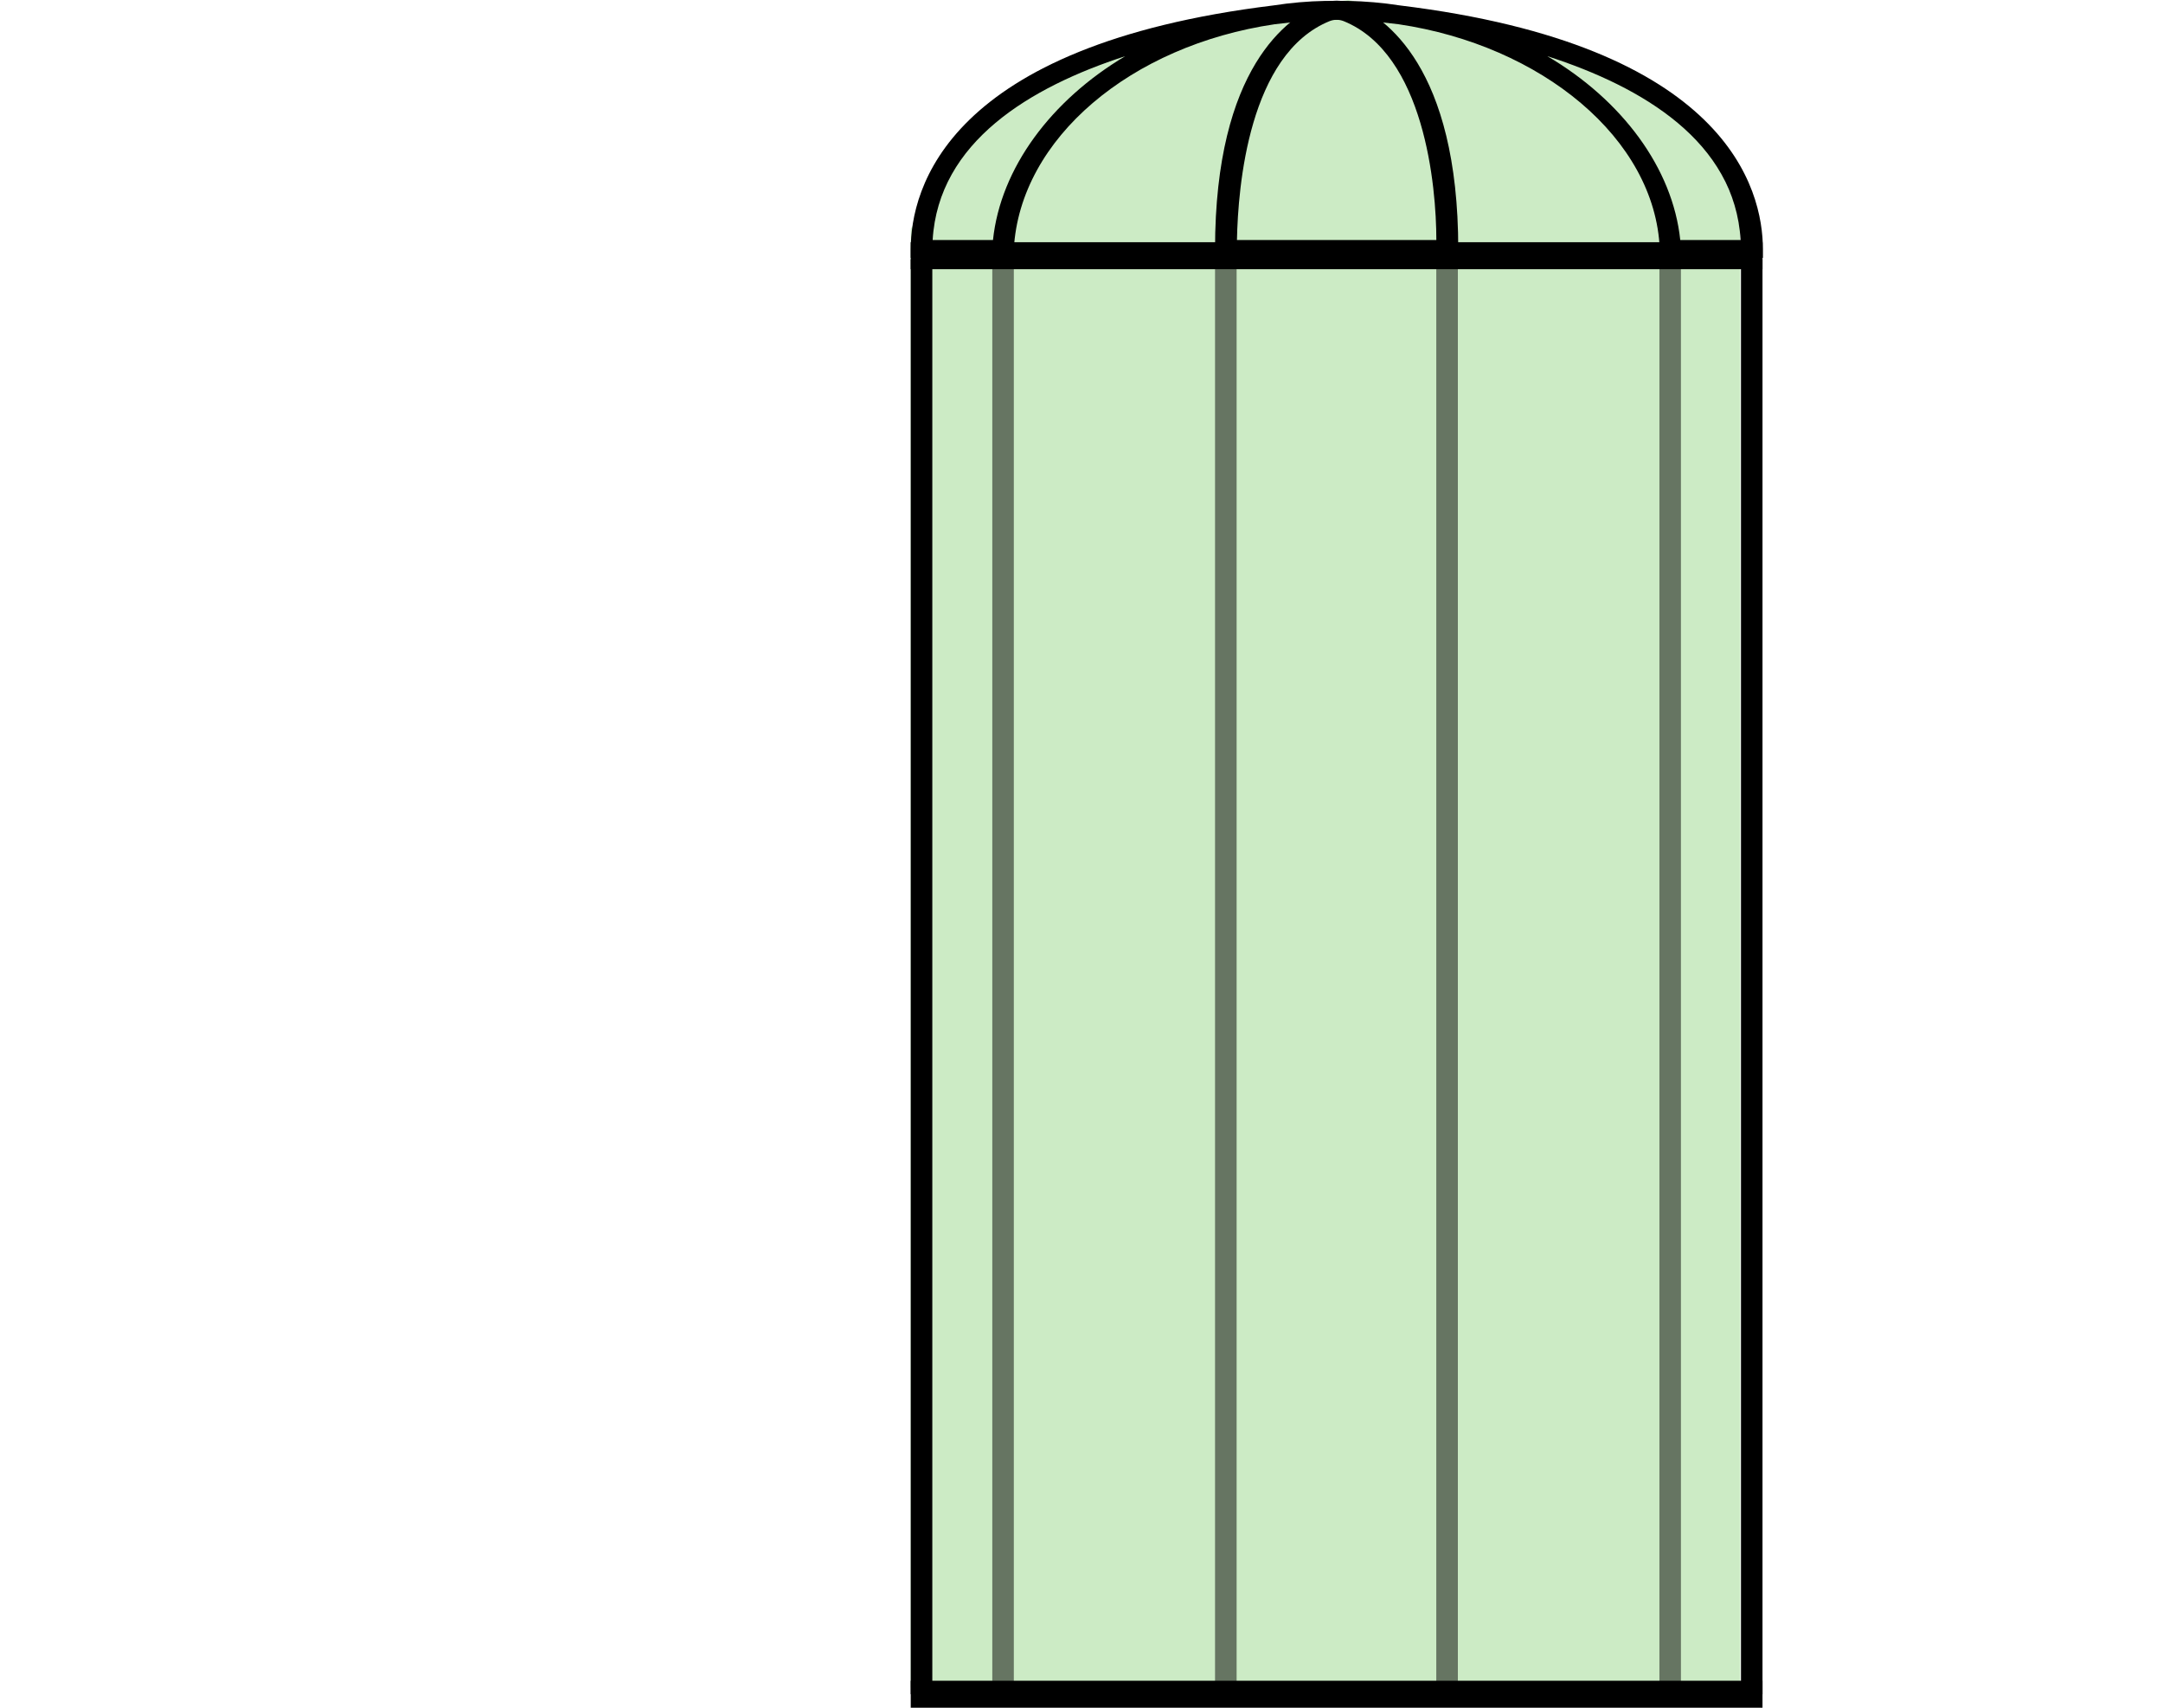
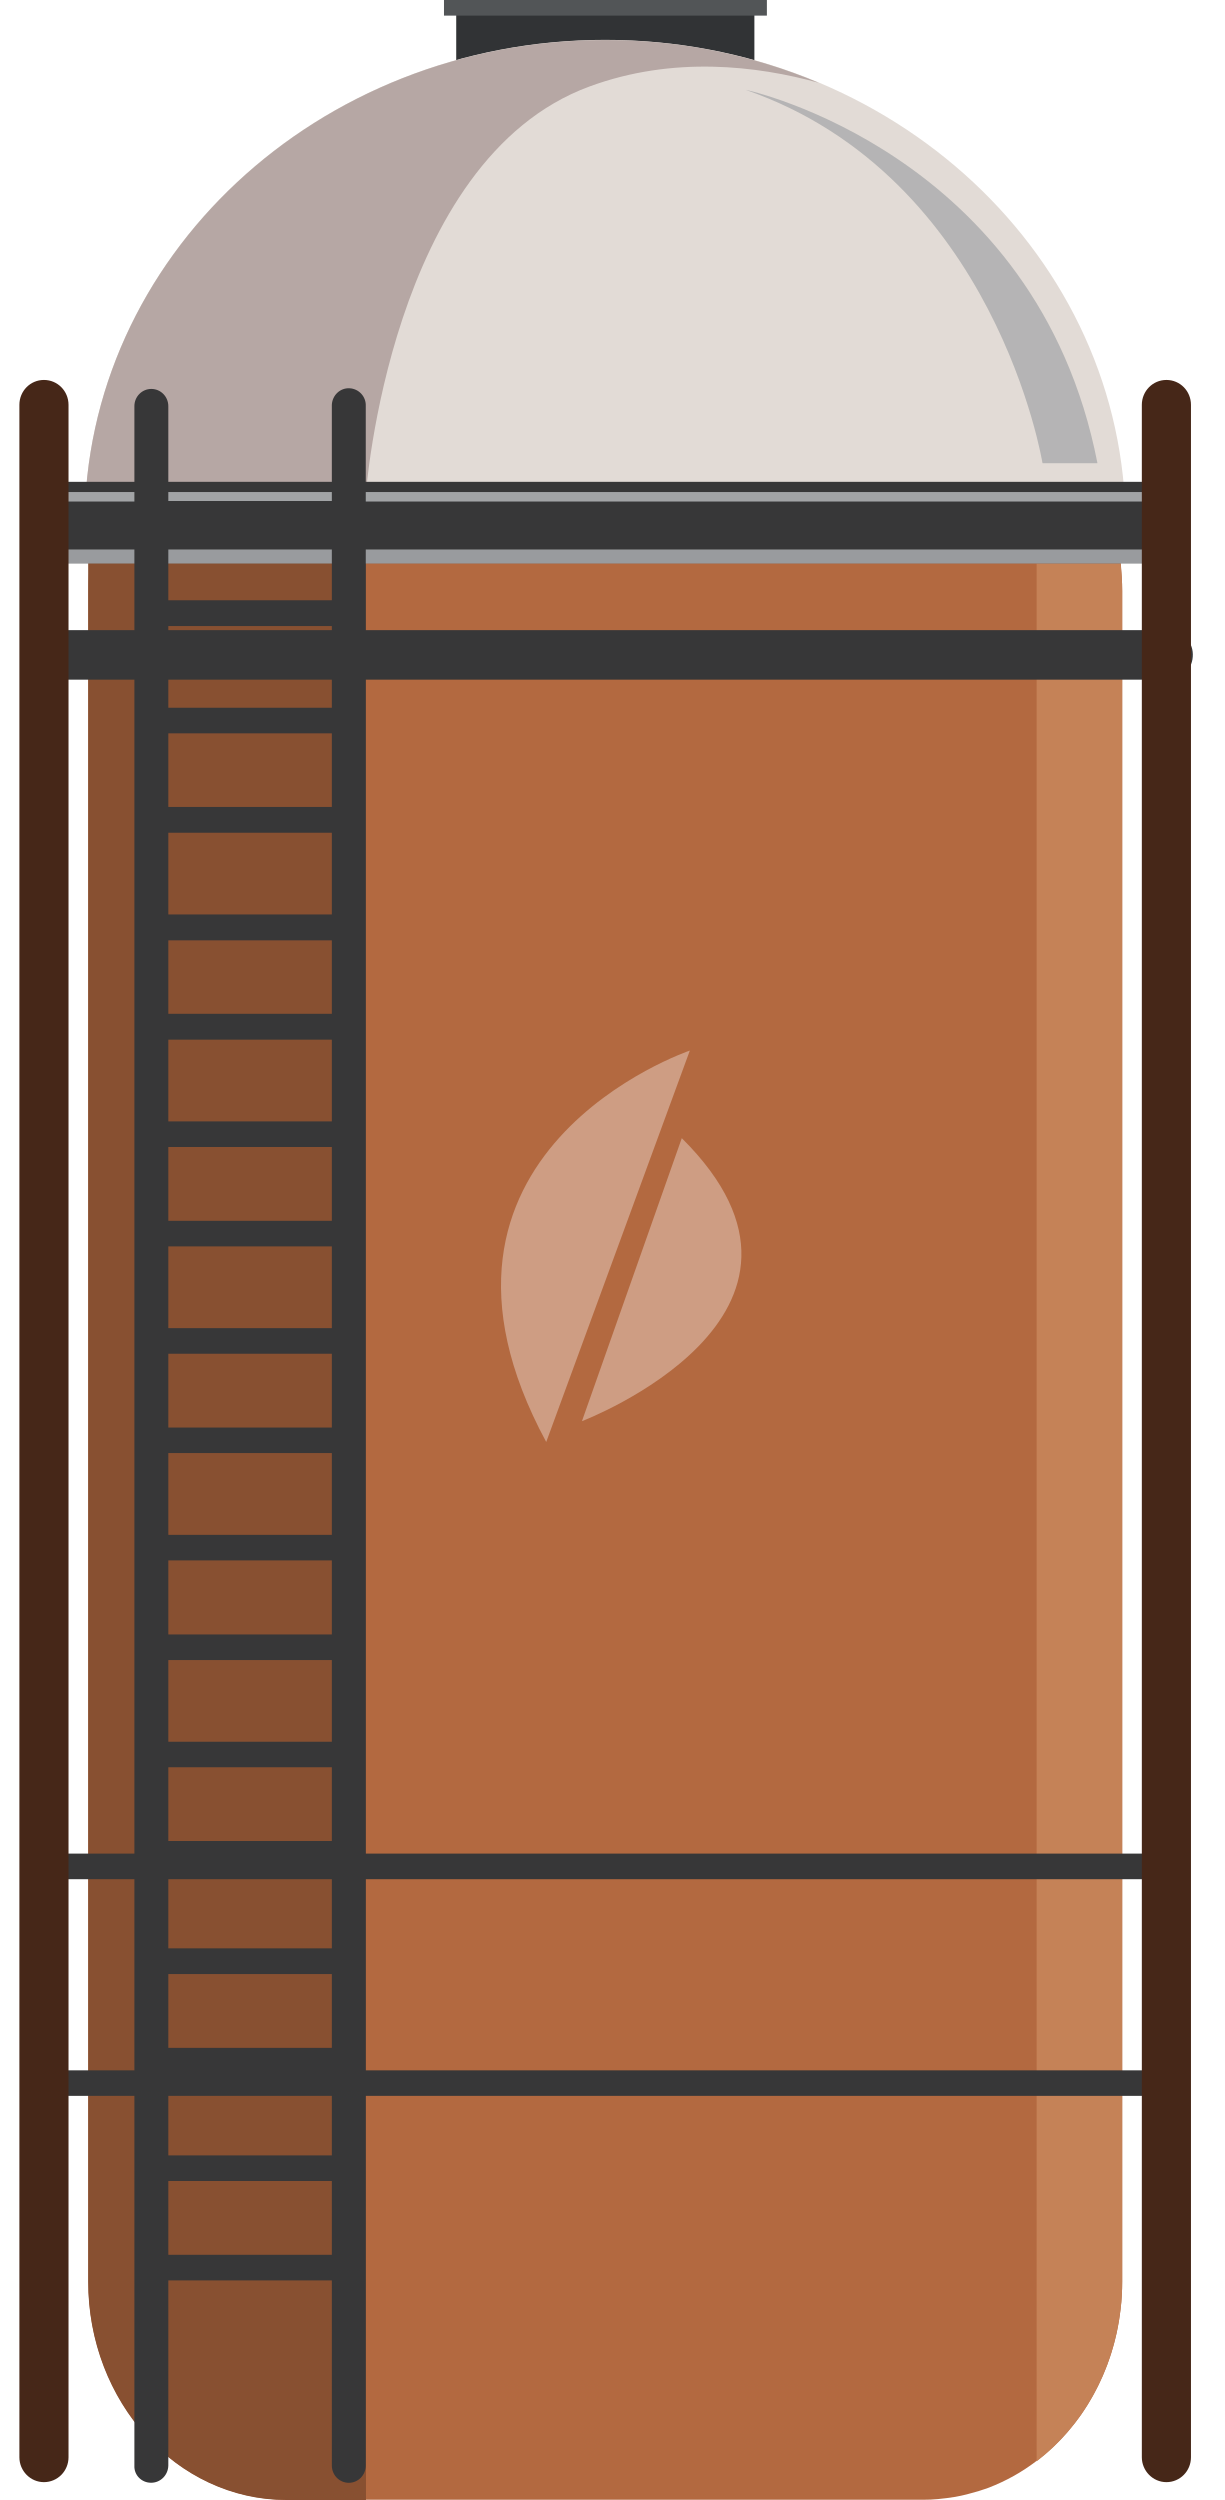
- <svg xmlns="http://www.w3.org/2000/svg" width="38" height="30" viewBox="0 0 38 30" fill="none">
-   <path d="M17.794 1.812L20.522 0.502L23.681 0L26.552 0.502L28.418 1.153L29.997 2.471L30.572 3.789V14.003V29.646H16V16.079V8.542V4.02L17.005 2.512L17.794 1.812Z" fill="#CCEBC5" />
-   <path d="M30.971 4.531H29.159V4.374C29.077 2.431 27.076 0.797 24.571 0.426L24.23 0.387C24.041 0.387 23.851 0.387 23.662 0.347H23.296C23.113 0.347 22.924 0.347 22.734 0.387L22.393 0.426C19.869 0.797 17.919 2.431 17.811 4.374V4.531H16V4.381C16 3.316 16.631 0.797 22.375 0.095C22.676 0.048 22.98 0.022 23.283 0.016H23.681C23.985 0.022 24.288 0.048 24.59 0.095C30.34 0.797 30.971 3.316 30.971 4.381V4.531ZM29.519 4.216H30.579C30.478 2.495 28.869 1.531 27.184 0.987C28.497 1.76 29.386 2.952 29.519 4.216ZM16.385 4.216H17.445C17.578 2.952 18.468 1.76 19.768 0.987C18.095 1.531 16.486 2.495 16.385 4.216Z" fill="black" />
-   <path d="M25.619 4.532H21.346V4.382C21.346 1.169 22.64 0.3 23.195 0.071C23.381 -0.008 23.583 -0.008 23.77 0.071C24.325 0.3 25.619 1.169 25.619 4.382V4.532ZM21.731 4.216H25.234C25.234 3.276 25.026 0.947 23.605 0.371C23.525 0.34 23.439 0.34 23.359 0.371C21.939 0.947 21.75 3.276 21.731 4.216Z" fill="black" />
-   <path opacity="0.5" d="M17.811 4.555H17.433V29.763H17.811V4.555Z" fill="black" />
-   <path d="M30.964 4.255H16V4.729H30.964V4.255Z" fill="black" />
-   <path d="M30.964 29.526H16V30H30.964V29.526Z" fill="black" />
-   <path d="M16.379 4.555H16V29.763H16.379V4.555Z" fill="black" />
-   <path opacity="0.5" d="M29.531 4.555H29.153V29.763H29.531V4.555Z" fill="black" />
-   <path opacity="0.5" d="M25.612 4.54H25.233V29.748H25.612V4.54Z" fill="black" />
-   <path opacity="0.5" d="M21.725 4.54H21.346V29.748H21.725V4.54Z" fill="black" />
-   <path d="M30.964 4.555H30.586V29.763H30.964V4.555Z" fill="black" />
+ <svg xmlns="http://www.w3.org/2000/svg" width="24" height="49" viewBox="0 0 24 49" fill="none">
+   <path d="M14.786 0H8.942V1.566H14.786V0Z" fill="#313335" />
+   <path d="M15.031 0H8.702V0.306H15.031V0Z" fill="#525557" />
+   <path d="M21.995 11.582V44.717C21.995 44.895 21.986 45.077 21.964 45.254C21.89 45.916 21.671 46.554 21.325 47.118C21.224 47.287 21.11 47.442 20.984 47.593C20.787 47.833 20.563 48.05 20.314 48.236C20.029 48.454 19.718 48.627 19.386 48.756C19.351 48.769 19.32 48.782 19.285 48.791C19.25 48.8 19.211 48.818 19.176 48.827C19.027 48.871 18.878 48.911 18.725 48.938C18.611 48.955 18.497 48.973 18.383 48.982C18.291 48.991 18.2 48.995 18.103 48.995H5.562C5.37 48.991 5.173 48.973 4.984 48.938C4.919 48.924 4.853 48.911 4.792 48.898C4.175 48.747 3.605 48.445 3.137 48.01C3.015 47.899 2.901 47.784 2.796 47.66C2.104 46.839 1.728 45.796 1.732 44.717V11.582C1.732 11.142 1.793 10.703 1.916 10.281C2.415 8.551 3.881 7.299 5.615 7.299H18.116C20.095 7.299 21.728 8.932 21.968 11.045C21.982 11.222 21.995 11.4 21.995 11.582Z" fill="#B36940" />
+   <path d="M21.995 11.583V44.718C21.995 44.896 21.986 45.078 21.964 45.255C21.824 46.493 21.207 47.563 20.318 48.242V11.046H21.964C21.982 11.223 21.995 11.401 21.995 11.583Z" fill="#C58257" />
+   <path d="M10.706 28.263L13.521 20.591C13.521 20.591 7.638 22.583 10.706 28.263Z" fill="#CE9D83" />
+   <path d="M13.363 22.308L11.406 27.855C11.406 27.855 16.856 25.779 13.363 22.308Z" fill="#CE9D83" />
+   <path d="M1.662 10.46C1.662 10.411 1.658 10.358 1.658 10.304C1.658 5.046 6.223 0.781 11.861 0.781C17.499 0.781 22.061 5.046 22.061 10.304C22.061 10.358 22.061 10.406 22.061 10.46H1.662Z" fill="#E2DBD6" />
+   <path d="M1.658 10.309C1.658 5.05 6.223 0.785 11.861 0.785C13.297 0.781 14.724 1.065 16.05 1.624C14.834 1.287 13.192 1.092 11.555 1.695C7.637 3.133 7.169 9.701 7.169 9.701V10.468H1.662C1.662 10.411 1.658 10.357 1.658 10.309Z" fill="#B6A7A4" />
+   <path opacity="0.7" d="M21.51 9.079H20.433C20.433 9.079 19.523 3.465 14.616 1.761C14.616 1.757 20.324 2.986 21.51 9.079Z" fill="#A2A4A6" />
+   <path d="M1.728 10.282V44.718C1.728 47.083 3.466 49 5.611 49H7.173V10.282H1.728Z" fill="#885031" />
+   <path d="M22.613 9.444H1.107V11.037H22.613V9.444Z" fill="#373738" />
+   <path d="M22.613 10.77H1.107V11.045H22.613V10.77Z" fill="#999B9E" />
+   <path d="M22.613 9.644H1.107V9.83H22.613V9.644Z" fill="#A2A4A6" />
+   <path d="M1.023 13.322H22.861C23.128 13.345 23.36 13.145 23.378 12.874C23.4 12.604 23.203 12.368 22.936 12.351C22.91 12.351 22.883 12.351 22.857 12.351H1.023C0.756 12.373 0.559 12.608 0.581 12.874C0.598 13.114 0.786 13.305 1.023 13.322Z" fill="#373738" />
+   <path d="M1.023 36.832H22.862C22.998 36.837 23.116 36.73 23.12 36.593C23.125 36.455 23.02 36.335 22.884 36.331C22.875 36.331 22.871 36.331 22.862 36.331H1.023C0.888 36.335 0.778 36.455 0.787 36.593C0.791 36.721 0.892 36.828 1.023 36.832Z" fill="#373738" />
+   <path d="M1.024 41.079H22.863C22.998 41.079 23.112 40.968 23.112 40.831C23.112 40.693 23.003 40.578 22.867 40.578H1.024C0.888 40.578 0.775 40.693 0.779 40.831C0.779 40.964 0.888 41.079 1.024 41.079Z" fill="#373738" />
+   <path d="M22.862 48.65C23.129 48.65 23.343 48.432 23.343 48.162V7.935C23.343 7.664 23.129 7.447 22.862 7.447C22.595 7.447 22.38 7.664 22.38 7.935V48.162C22.38 48.428 22.595 48.65 22.862 48.65Z" fill="#462718" />
+   <path d="M0.861 48.65C1.128 48.65 1.343 48.432 1.343 48.162V7.935C1.343 7.664 1.128 7.447 0.861 7.447C0.594 7.447 0.38 7.664 0.38 7.935V48.162C0.38 48.428 0.594 48.65 0.861 48.65Z" fill="#462718" />
+   <path d="M6.526 38.931V38.652H3.235V40.183H5.436C5.318 40.32 5.2 40.462 5.086 40.6H3.235V42.286H3.79L3.471 42.703H3.235V43.018C3.033 43.289 2.836 43.56 2.652 43.844V7.961C2.652 7.797 2.784 7.664 2.946 7.664C3.108 7.664 3.239 7.797 3.239 7.961V9.86H6.535V7.961C6.535 7.797 6.666 7.664 6.828 7.664C6.99 7.664 7.122 7.797 7.122 7.961V38.186C6.929 38.443 6.732 38.692 6.526 38.931ZM6.526 10.282H3.235V11.813H6.531V10.282H6.526ZM6.526 12.23H3.235V13.916H6.531V12.23H6.526ZM6.526 14.334H3.235V15.864H6.531V14.334H6.526ZM6.526 16.282H3.235V17.968H6.531V16.282H6.526ZM6.526 18.385H3.235V19.916H6.531V18.385H6.526ZM6.526 20.338H3.235V22.024H6.531V20.338H6.526ZM6.526 22.441H3.235V23.968H6.531V22.441H6.526ZM6.526 24.389H3.235V26.076H6.531V24.389H6.526ZM6.526 26.493H3.235V28.024H6.531V26.493H6.526ZM6.526 28.441H3.235V30.127H6.531V28.441H6.526ZM6.526 30.544H3.235V32.075H6.531V30.544H6.526ZM6.526 32.492H3.235V34.179H6.531V32.492H6.526ZM6.526 34.6H3.235V36.131H6.531V34.6H6.526ZM6.526 36.548H3.235V38.235H6.531V36.548H6.526Z" fill="#999B9E" />
+   <path d="M3.068 10.282H6.789C6.903 10.282 6.995 10.189 6.995 10.073C6.995 9.958 6.903 9.865 6.789 9.865H3.068C2.954 9.865 2.862 9.958 2.862 10.073C2.862 10.184 2.954 10.282 3.068 10.282Z" fill="#373738" />
+   <path d="M3.067 10.322H6.788C6.924 10.318 7.033 10.198 7.025 10.06C7.02 9.931 6.915 9.825 6.788 9.82H3.067C2.932 9.816 2.814 9.922 2.809 10.06C2.805 10.198 2.91 10.318 3.046 10.322C3.054 10.322 3.059 10.322 3.067 10.322ZM6.788 9.9C6.88 9.905 6.95 9.985 6.946 10.078C6.941 10.162 6.876 10.233 6.788 10.238H3.067C2.976 10.242 2.897 10.171 2.892 10.078C2.888 9.985 2.958 9.905 3.05 9.9C3.054 9.9 3.063 9.9 3.067 9.9H6.788Z" fill="#373738" />
+   <path d="M3.068 12.231H6.789C6.903 12.231 6.995 12.137 6.995 12.022C6.995 11.907 6.903 11.813 6.789 11.813H3.068C2.954 11.813 2.862 11.907 2.862 12.022C2.858 12.133 2.954 12.231 3.068 12.231Z" fill="#373738" />
+   <path d="M3.068 12.271H6.789C6.924 12.271 7.038 12.16 7.038 12.018C7.038 11.88 6.929 11.765 6.789 11.765H3.068C2.932 11.765 2.818 11.876 2.818 12.018C2.818 12.16 2.928 12.271 3.068 12.271ZM6.789 11.849C6.881 11.854 6.951 11.934 6.946 12.027C6.942 12.111 6.872 12.182 6.789 12.186H3.068C2.976 12.191 2.897 12.12 2.893 12.027C2.888 11.934 2.958 11.854 3.05 11.849C3.055 11.849 3.063 11.849 3.068 11.849H6.789Z" fill="#373738" />
+   <path d="M3.068 14.333H6.788C6.902 14.329 6.99 14.231 6.985 14.116C6.981 14.009 6.893 13.921 6.788 13.916H3.068C2.954 13.912 2.858 14.001 2.853 14.116C2.849 14.231 2.936 14.329 3.05 14.333C3.055 14.333 3.059 14.333 3.068 14.333Z" fill="#373738" />
+   <path d="M3.067 14.373H6.788C6.924 14.368 7.033 14.249 7.025 14.111C7.02 13.982 6.915 13.876 6.788 13.871H3.067C2.932 13.867 2.814 13.974 2.809 14.111C2.805 14.249 2.91 14.368 3.046 14.373C3.054 14.373 3.059 14.373 3.067 14.373ZM6.788 13.956C6.88 13.956 6.955 14.031 6.955 14.124C6.955 14.218 6.88 14.293 6.788 14.293H3.067C2.976 14.293 2.901 14.218 2.901 14.124C2.901 14.031 2.976 13.956 3.067 13.956H6.788Z" fill="#373738" />
+   <path d="M3.068 16.282H6.789C6.903 16.282 6.995 16.188 6.995 16.073C6.995 15.958 6.903 15.864 6.789 15.864H3.068C2.954 15.864 2.862 15.958 2.862 16.073C2.858 16.188 2.954 16.282 3.068 16.282Z" fill="#373738" />
+   <path d="M3.068 16.322H6.789C6.924 16.322 7.038 16.211 7.038 16.069C7.038 15.931 6.929 15.816 6.789 15.816H3.068C2.932 15.816 2.818 15.927 2.818 16.069C2.818 16.211 2.928 16.322 3.068 16.322ZM6.789 15.905C6.881 15.909 6.951 15.989 6.946 16.082C6.942 16.166 6.876 16.238 6.789 16.242H3.068C2.976 16.246 2.897 16.175 2.893 16.082C2.888 15.989 2.958 15.909 3.05 15.905C3.055 15.905 3.063 15.905 3.068 15.905H6.789Z" fill="#373738" />
+   <path d="M3.068 18.386H6.788C6.902 18.381 6.99 18.284 6.985 18.168C6.981 18.062 6.893 17.973 6.788 17.969H3.068C2.954 17.964 2.858 18.053 2.853 18.168C2.849 18.284 2.936 18.381 3.05 18.386C3.055 18.386 3.059 18.386 3.068 18.386Z" fill="#373738" />
+   <path d="M3.068 18.43H6.789C6.924 18.43 7.038 18.319 7.038 18.177C7.038 18.039 6.929 17.924 6.789 17.924H3.068C2.932 17.924 2.818 18.035 2.818 18.177C2.818 18.314 2.928 18.43 3.068 18.43ZM6.789 18.008C6.881 18.013 6.951 18.093 6.946 18.186C6.942 18.27 6.876 18.341 6.789 18.345H3.068C2.976 18.35 2.897 18.279 2.893 18.186C2.888 18.093 2.958 18.013 3.05 18.008C3.055 18.008 3.063 18.008 3.068 18.008H6.789Z" fill="#373738" />
+   <path d="M3.068 20.333H6.789C6.903 20.333 6.995 20.24 6.995 20.124C6.995 20.009 6.903 19.916 6.789 19.916H3.068C2.954 19.916 2.862 20.009 2.862 20.124C2.862 20.24 2.954 20.333 3.068 20.333Z" fill="#373738" />
+   <path d="M3.068 20.377H6.789C6.924 20.377 7.038 20.266 7.038 20.124C7.038 19.986 6.929 19.871 6.789 19.871H3.068C2.932 19.871 2.818 19.982 2.818 20.124C2.818 20.262 2.928 20.377 3.068 20.377ZM6.789 19.955C6.881 19.96 6.951 20.04 6.946 20.133C6.942 20.217 6.876 20.288 6.789 20.293H3.068C2.976 20.297 2.897 20.226 2.893 20.133C2.888 20.04 2.958 19.96 3.05 19.955C3.055 19.955 3.063 19.955 3.068 19.955H6.789Z" fill="#373738" />
+   <path d="M3.067 22.441H6.788C6.902 22.437 6.989 22.339 6.985 22.219C6.981 22.108 6.893 22.024 6.788 22.02H3.067C2.953 22.024 2.866 22.122 2.87 22.241C2.875 22.348 2.958 22.437 3.067 22.441Z" fill="#373738" />
+   <path d="M3.067 22.481H6.788C6.924 22.476 7.033 22.356 7.025 22.219C7.02 22.09 6.915 21.984 6.788 21.979H3.067C2.932 21.975 2.814 22.081 2.809 22.219C2.805 22.356 2.91 22.476 3.046 22.481C3.054 22.481 3.059 22.481 3.067 22.481ZM6.788 22.059C6.88 22.063 6.95 22.143 6.946 22.236C6.941 22.321 6.871 22.392 6.788 22.396H3.067C2.976 22.401 2.897 22.33 2.892 22.236C2.888 22.143 2.958 22.063 3.05 22.059C3.054 22.059 3.063 22.059 3.067 22.059H6.788Z" fill="#373738" />
+   <path d="M3.068 24.384H6.788C6.902 24.38 6.99 24.282 6.985 24.167C6.981 24.06 6.893 23.971 6.788 23.967H3.068C2.954 23.962 2.858 24.051 2.853 24.167C2.849 24.282 2.936 24.38 3.05 24.384C3.055 24.384 3.059 24.384 3.068 24.384Z" fill="#373738" />
+   <path d="M3.068 24.429H6.789C6.924 24.429 7.034 24.318 7.034 24.176C7.034 24.039 6.924 23.928 6.789 23.928H3.068C2.932 23.928 2.818 24.039 2.818 24.176C2.818 24.318 2.928 24.429 3.068 24.429ZM6.789 24.012C6.881 24.012 6.955 24.087 6.955 24.181C6.955 24.274 6.881 24.349 6.789 24.349H3.068C2.976 24.349 2.902 24.274 2.902 24.181C2.902 24.087 2.976 24.012 3.068 24.012H6.789Z" fill="#373738" />
+   <path d="M3.068 26.493H6.789C6.903 26.493 6.995 26.4 6.995 26.285C6.995 26.169 6.903 26.076 6.789 26.076H3.068C2.954 26.076 2.862 26.169 2.862 26.285C2.862 26.4 2.954 26.493 3.068 26.493Z" fill="#373738" />
+   <path d="M3.067 26.533H6.788C6.924 26.529 7.033 26.409 7.025 26.271C7.02 26.143 6.915 26.036 6.788 26.032H3.067C2.932 26.027 2.814 26.134 2.809 26.271C2.805 26.409 2.91 26.529 3.046 26.533C3.054 26.533 3.059 26.533 3.067 26.533ZM6.788 26.116C6.88 26.116 6.955 26.191 6.955 26.285C6.955 26.378 6.88 26.453 6.788 26.453H3.067C2.976 26.453 2.901 26.378 2.901 26.285C2.901 26.191 2.976 26.116 3.067 26.116H6.788Z" fill="#373738" />
+   <path d="M3.068 28.441H6.788C6.902 28.436 6.99 28.339 6.985 28.223C6.981 28.117 6.893 28.028 6.788 28.024H3.068C2.954 28.019 2.858 28.108 2.853 28.223C2.849 28.339 2.936 28.436 3.05 28.441C3.055 28.441 3.059 28.441 3.068 28.441Z" fill="#373738" />
+   <path d="M3.067 28.48H6.788C6.924 28.476 7.033 28.356 7.025 28.219C7.02 28.09 6.915 27.983 6.788 27.979H3.067C2.932 27.975 2.814 28.081 2.809 28.219C2.805 28.356 2.91 28.476 3.046 28.48C3.054 28.48 3.059 28.48 3.067 28.48ZM6.788 28.063C6.88 28.063 6.955 28.139 6.955 28.232C6.955 28.325 6.88 28.401 6.788 28.401H3.067C2.976 28.401 2.901 28.325 2.901 28.232C2.901 28.139 2.976 28.063 3.067 28.063H6.788Z" fill="#373738" />
+   <path d="M3.068 30.544H6.788C6.902 30.54 6.99 30.442 6.985 30.327C6.981 30.221 6.893 30.132 6.788 30.127H3.068C2.954 30.123 2.858 30.212 2.853 30.327C2.849 30.442 2.936 30.54 3.05 30.544C3.055 30.544 3.059 30.544 3.068 30.544Z" fill="#373738" />
+   <path d="M3.068 30.584H6.789C6.924 30.584 7.034 30.473 7.034 30.331C7.034 30.194 6.924 30.083 6.789 30.083H3.068C2.932 30.083 2.818 30.194 2.818 30.331C2.818 30.473 2.928 30.584 3.068 30.584ZM6.789 30.167C6.881 30.167 6.955 30.242 6.955 30.336C6.955 30.429 6.881 30.504 6.789 30.504H3.068C2.976 30.504 2.902 30.429 2.902 30.336C2.902 30.242 2.976 30.167 3.068 30.167H6.789Z" fill="#373738" />
+   <path d="M3.068 32.492H6.788C6.902 32.496 6.999 32.408 7.003 32.292C7.007 32.177 6.92 32.079 6.806 32.075C6.802 32.075 6.793 32.075 6.788 32.075H3.068C2.954 32.07 2.858 32.159 2.853 32.275C2.849 32.39 2.936 32.488 3.05 32.492C3.055 32.492 3.059 32.492 3.068 32.492Z" fill="#373738" />
+   <path d="M3.067 32.537H6.788C6.923 32.532 7.033 32.413 7.024 32.275C7.02 32.142 6.915 32.04 6.788 32.035H3.067C2.931 32.04 2.822 32.16 2.831 32.297C2.831 32.426 2.936 32.532 3.067 32.537ZM6.788 32.115C6.88 32.115 6.954 32.191 6.954 32.284C6.954 32.377 6.88 32.453 6.788 32.453H3.067C2.975 32.453 2.901 32.377 2.901 32.284C2.901 32.191 2.975 32.115 3.067 32.115H6.788Z" fill="#373738" />
+   <path d="M3.068 34.6H6.789C6.903 34.6 6.995 34.507 6.995 34.391C6.995 34.276 6.903 34.183 6.789 34.183H3.068C2.954 34.183 2.862 34.276 2.862 34.391C2.858 34.502 2.95 34.6 3.068 34.6Z" fill="#373738" />
+   <path d="M3.067 34.639H6.788C6.924 34.635 7.033 34.515 7.025 34.378C7.02 34.249 6.915 34.142 6.788 34.138H3.067C2.932 34.134 2.814 34.24 2.809 34.378C2.805 34.515 2.91 34.635 3.046 34.639C3.054 34.639 3.059 34.639 3.067 34.639ZM6.788 34.218C6.88 34.218 6.955 34.293 6.955 34.387C6.955 34.48 6.88 34.555 6.788 34.555H3.067C2.976 34.555 2.901 34.48 2.901 34.387C2.901 34.293 2.976 34.218 3.067 34.218H6.788Z" fill="#373738" />
+   <path d="M3.068 36.544H6.788C6.902 36.54 6.99 36.442 6.985 36.327C6.981 36.221 6.893 36.132 6.788 36.127H3.068C2.954 36.123 2.858 36.212 2.853 36.327C2.849 36.442 2.936 36.54 3.05 36.544C3.055 36.549 3.059 36.549 3.068 36.544Z" fill="#373738" />
+   <path d="M3.068 36.588H6.789C6.924 36.588 7.038 36.473 7.038 36.336C7.038 36.198 6.929 36.087 6.789 36.083H3.068C2.932 36.083 2.818 36.194 2.818 36.336C2.818 36.477 2.928 36.588 3.068 36.588ZM6.789 36.167C6.881 36.171 6.951 36.251 6.946 36.344C6.942 36.433 6.872 36.5 6.789 36.504H3.068C2.976 36.509 2.897 36.438 2.893 36.344C2.888 36.251 2.958 36.171 3.05 36.167C3.055 36.167 3.063 36.167 3.068 36.167H6.789Z" fill="#373738" />
+   <path d="M3.068 38.652H6.788C6.902 38.657 6.999 38.568 7.003 38.453C7.007 38.337 6.92 38.24 6.806 38.235C6.802 38.235 6.793 38.235 6.788 38.235H3.068C2.954 38.231 2.858 38.32 2.853 38.435C2.849 38.55 2.936 38.648 3.05 38.652C3.055 38.652 3.059 38.652 3.068 38.652Z" fill="#373738" />
+   <path d="M3.068 38.692H6.789C6.924 38.692 7.038 38.577 7.038 38.439C7.038 38.302 6.929 38.191 6.789 38.187H3.068C2.932 38.187 2.818 38.297 2.818 38.439C2.818 38.581 2.928 38.692 3.068 38.692ZM6.789 38.275C6.881 38.28 6.951 38.359 6.946 38.453C6.942 38.537 6.876 38.608 6.789 38.612H3.068C2.976 38.617 2.897 38.546 2.893 38.453C2.888 38.359 2.958 38.28 3.05 38.275C3.055 38.275 3.063 38.275 3.068 38.275H6.789Z" fill="#373738" />
+   <path d="M3.068 40.599H6.789C6.903 40.599 6.995 40.506 6.995 40.391C6.995 40.276 6.903 40.182 6.789 40.182H3.068C2.954 40.182 2.862 40.276 2.862 40.391C2.862 40.506 2.95 40.599 3.068 40.599C3.068 40.599 3.064 40.599 3.068 40.599Z" fill="#373738" />
+   <path d="M3.068 40.639H6.789C6.924 40.639 7.038 40.524 7.034 40.386C7.034 40.249 6.924 40.138 6.789 40.138H3.068C2.932 40.138 2.818 40.249 2.818 40.386C2.818 40.528 2.928 40.639 3.068 40.639C3.068 40.639 3.063 40.639 3.068 40.639ZM6.789 40.222C6.881 40.222 6.955 40.297 6.955 40.391C6.955 40.484 6.881 40.559 6.789 40.559H3.068C2.976 40.559 2.902 40.484 2.902 40.391C2.902 40.297 2.976 40.222 3.068 40.222H6.789Z" fill="#373738" />
+   <path d="M3.068 42.703H6.789C6.903 42.703 6.995 42.61 6.995 42.495C6.995 42.379 6.903 42.286 6.789 42.286H3.068C2.954 42.286 2.862 42.379 2.862 42.495C2.862 42.61 2.95 42.703 3.068 42.703C3.068 42.703 3.064 42.703 3.068 42.703Z" fill="#373738" />
+   <path d="M3.067 42.747H6.788C6.924 42.743 7.033 42.623 7.025 42.485C7.02 42.357 6.915 42.25 6.788 42.246H3.067C2.932 42.241 2.814 42.348 2.809 42.485C2.805 42.623 2.91 42.743 3.046 42.747C3.054 42.747 3.059 42.747 3.067 42.747ZM6.788 42.326C6.88 42.326 6.95 42.401 6.95 42.494C6.95 42.587 6.876 42.663 6.788 42.663H3.067C2.976 42.663 2.901 42.587 2.901 42.494C2.901 42.401 2.976 42.326 3.067 42.326H6.788Z" fill="#373738" />
+   <path d="M3.068 44.652H6.789C6.903 44.652 6.995 44.559 6.995 44.443C6.995 44.328 6.903 44.235 6.789 44.235H3.068C2.954 44.235 2.862 44.328 2.862 44.443C2.858 44.559 2.95 44.652 3.068 44.652Z" fill="#373738" />
+   <path d="M3.068 44.696H6.789C6.924 44.696 7.038 44.58 7.034 44.443C7.034 44.305 6.924 44.194 6.789 44.194H3.068C2.932 44.194 2.818 44.305 2.818 44.443C2.818 44.58 2.928 44.696 3.068 44.696C3.068 44.696 3.063 44.696 3.068 44.696ZM6.789 44.274C6.881 44.279 6.951 44.358 6.946 44.452C6.942 44.536 6.876 44.607 6.789 44.611H3.068C2.976 44.616 2.897 44.545 2.893 44.452C2.888 44.358 2.958 44.279 3.05 44.274C3.055 44.274 3.063 44.274 3.068 44.274H6.789Z" fill="#373738" />
+   <path d="M6.836 48.623C6.998 48.623 7.125 48.49 7.125 48.326V7.961C7.125 7.797 6.994 7.664 6.832 7.664C6.67 7.664 6.539 7.797 6.539 7.961V48.326C6.543 48.49 6.674 48.623 6.836 48.623Z" fill="#373738" />
+   <path d="M6.837 48.663C7.02 48.663 7.169 48.512 7.169 48.325V7.961C7.178 7.774 7.034 7.619 6.85 7.61C6.666 7.601 6.513 7.748 6.504 7.934C6.504 7.943 6.504 7.952 6.504 7.961V48.325C6.504 48.512 6.653 48.663 6.837 48.663ZM6.837 7.708C6.972 7.708 7.086 7.819 7.086 7.961V48.325C7.09 48.468 6.985 48.583 6.845 48.592C6.705 48.596 6.591 48.49 6.583 48.348C6.583 48.339 6.583 48.334 6.583 48.325V7.961C6.587 7.819 6.696 7.708 6.837 7.708Z" fill="#373738" />
+   <path d="M2.962 48.623C3.124 48.623 3.256 48.49 3.256 48.326V7.961C3.251 7.797 3.116 7.673 2.954 7.677C2.8 7.682 2.678 7.806 2.673 7.961V48.326C2.669 48.49 2.8 48.623 2.962 48.623C2.962 48.623 2.958 48.623 2.962 48.623Z" fill="#373738" />
+   <path d="M2.962 48.662C3.146 48.662 3.295 48.512 3.299 48.325V7.961C3.299 7.774 3.15 7.623 2.966 7.623C2.783 7.623 2.634 7.774 2.634 7.961V48.325C2.625 48.512 2.774 48.662 2.962 48.662C2.962 48.662 2.958 48.662 2.962 48.662ZM2.962 7.708C3.102 7.708 3.211 7.819 3.211 7.961V48.325C3.216 48.467 3.111 48.583 2.971 48.592C2.831 48.6 2.717 48.489 2.708 48.347C2.708 48.339 2.708 48.334 2.708 48.325V7.961C2.712 7.823 2.822 7.708 2.962 7.708Z" fill="#373738" />
</svg>
